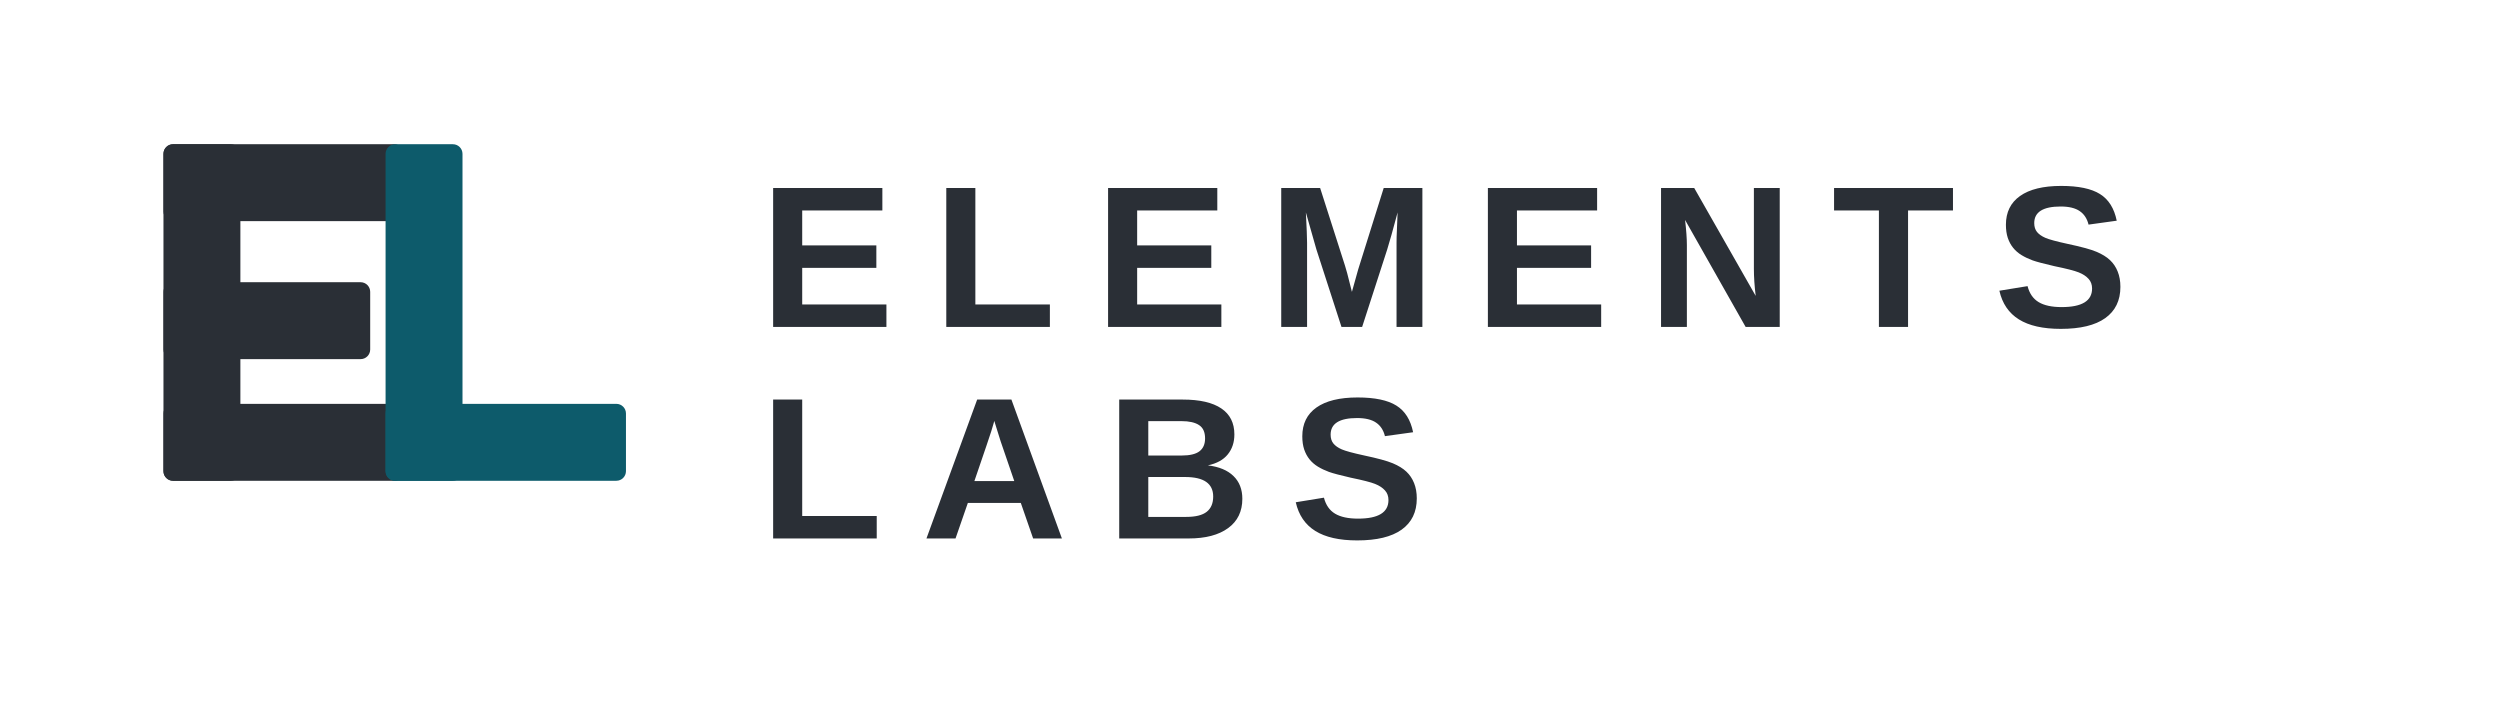
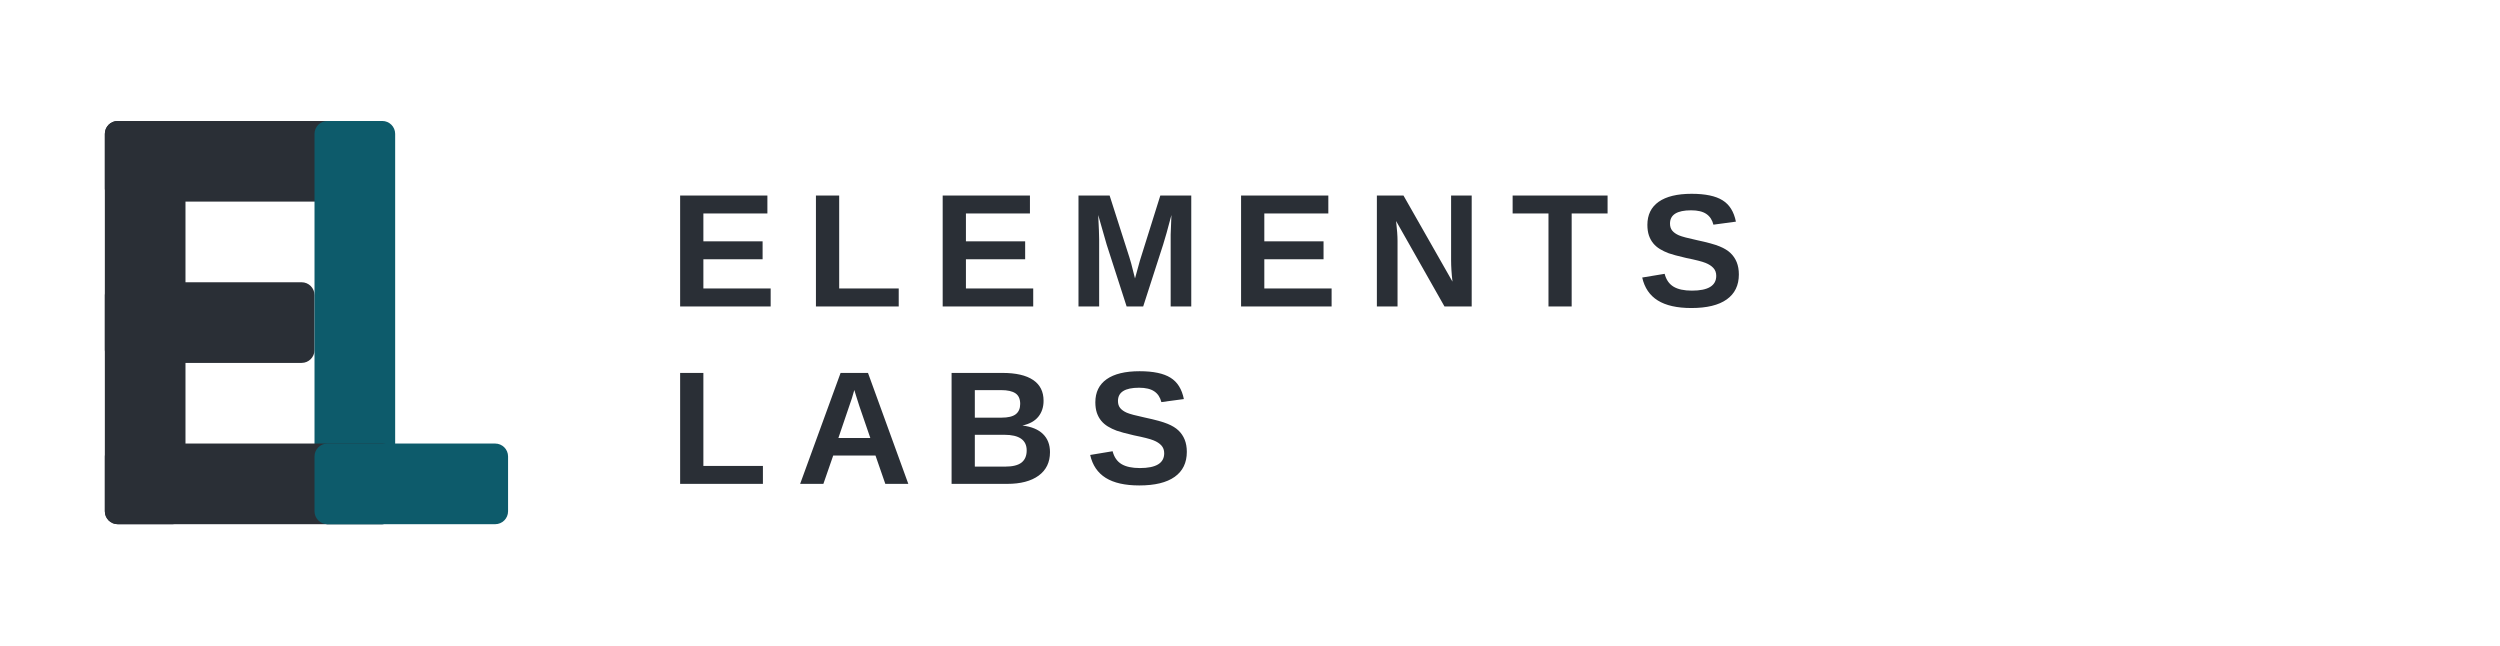
- <svg xmlns="http://www.w3.org/2000/svg" viewBox="0 0 520 150" width="520" height="150">
-   <rect width="100%" height="100%" fill="none" />
-   <g transform="translate(34 30)">
-     <rect x="0" y="0" width="16" height="70" rx="2" fill="#2A2F36" />
-     <rect x="0" y="0" width="50" height="16" rx="2" fill="#2A2F36" />
-     <rect x="0" y="28.7" width="43" height="16" rx="2" fill="#2A2F36" />
-     <rect x="0" y="54" width="50" height="16" rx="2" fill="#2A2F36" />
-     <rect x="46.2" y="0" width="16" height="70" rx="2" fill="#0D5B6B" />
-     <rect x="46.2" y="54" width="50" height="16" rx="2" fill="#0D5B6B" />
+ <svg xmlns="http://www.w3.org/2000/svg" viewBox="0 0 620 160" width="620" height="160">
+   <g transform="translate(26 30)">
+     <rect x="0" y="0" width="20.00" height="100.00" rx="3.2" fill="#2A2F36" />
+     <rect x="0" y="0" width="70.00" height="20.00" rx="3.2" fill="#2A2F36" />
+     <rect x="0" y="40.00" width="52.00" height="20.00" rx="3.2" fill="#2A2F36" />
+     <rect x="52.00" y="0" width="20.00" height="100.00" rx="3.2" fill="#0D5B6B" />
+     <rect x="0" y="80.00" width="72.00" height="20.00" rx="3.2" fill="#2A2F36" />
+     <rect x="52.00" y="80.00" width="48.00" height="20.00" rx="3.2" fill="#0D5B6B" />
  </g>
-   <text x="158" y="68" font-family="Segoe UI, Arial, sans-serif" font-size="42" font-weight="800" letter-spacing="8" fill="#2A2F36">ELEMENTS</text>
-   <text x="158" y="112" font-family="Segoe UI, Arial, sans-serif" font-size="42" font-weight="800" letter-spacing="8" fill="#2A2F36">LABS</text>
+   <text x="166" y="76" font-family="'Space Grotesk','Segoe UI',Arial,sans-serif" font-size="40" font-weight="700" letter-spacing="7" fill="#2A2F36">ELEMENTS</text>
+   <text x="166" y="120" font-family="'Space Grotesk','Segoe UI',Arial,sans-serif" font-size="40" font-weight="700" letter-spacing="7" fill="#2A2F36">LABS</text>
</svg>
